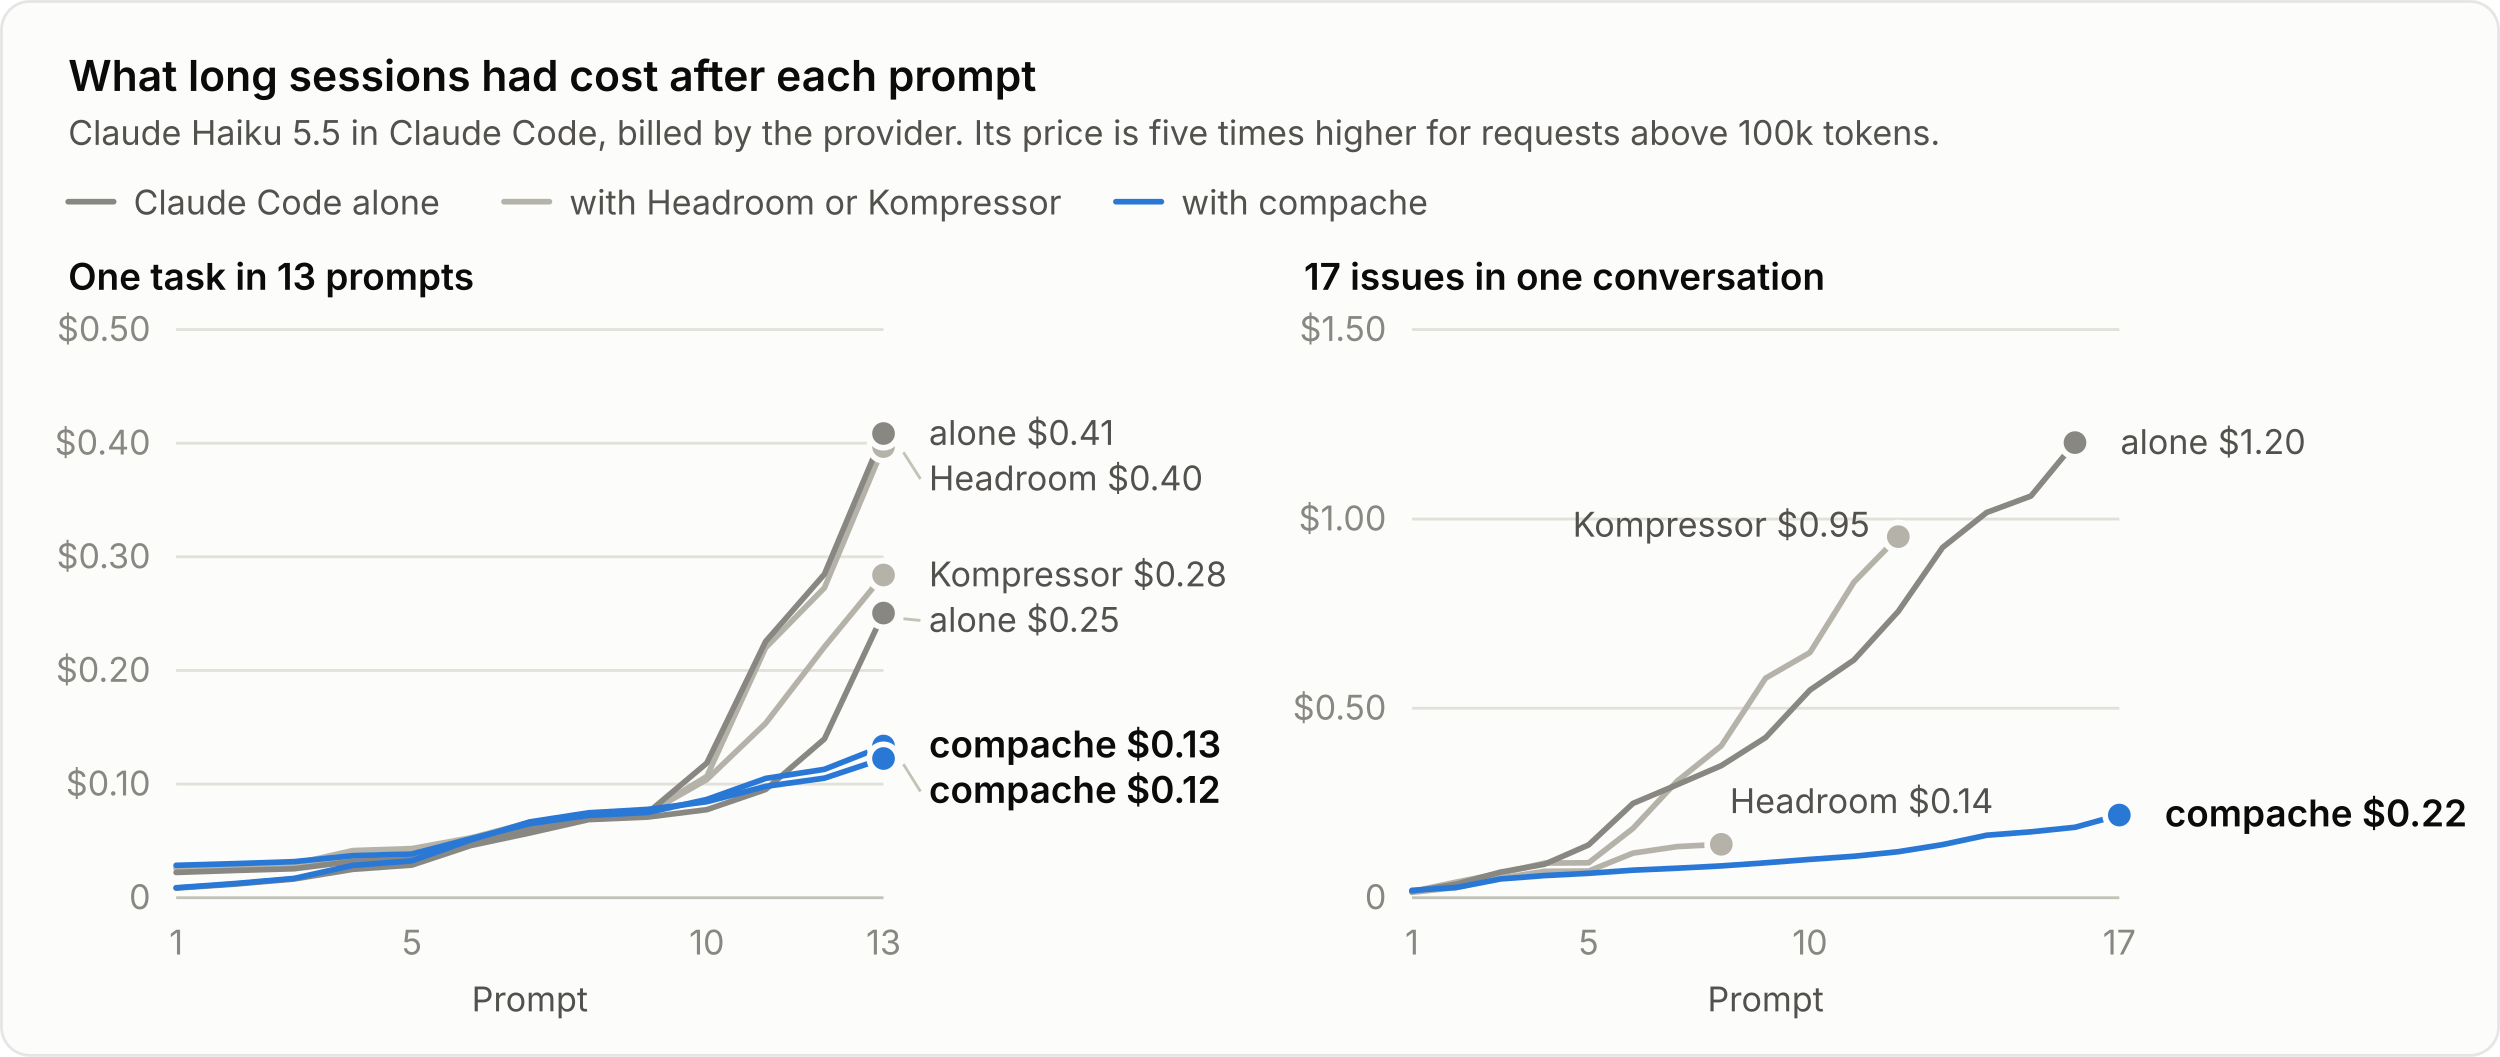
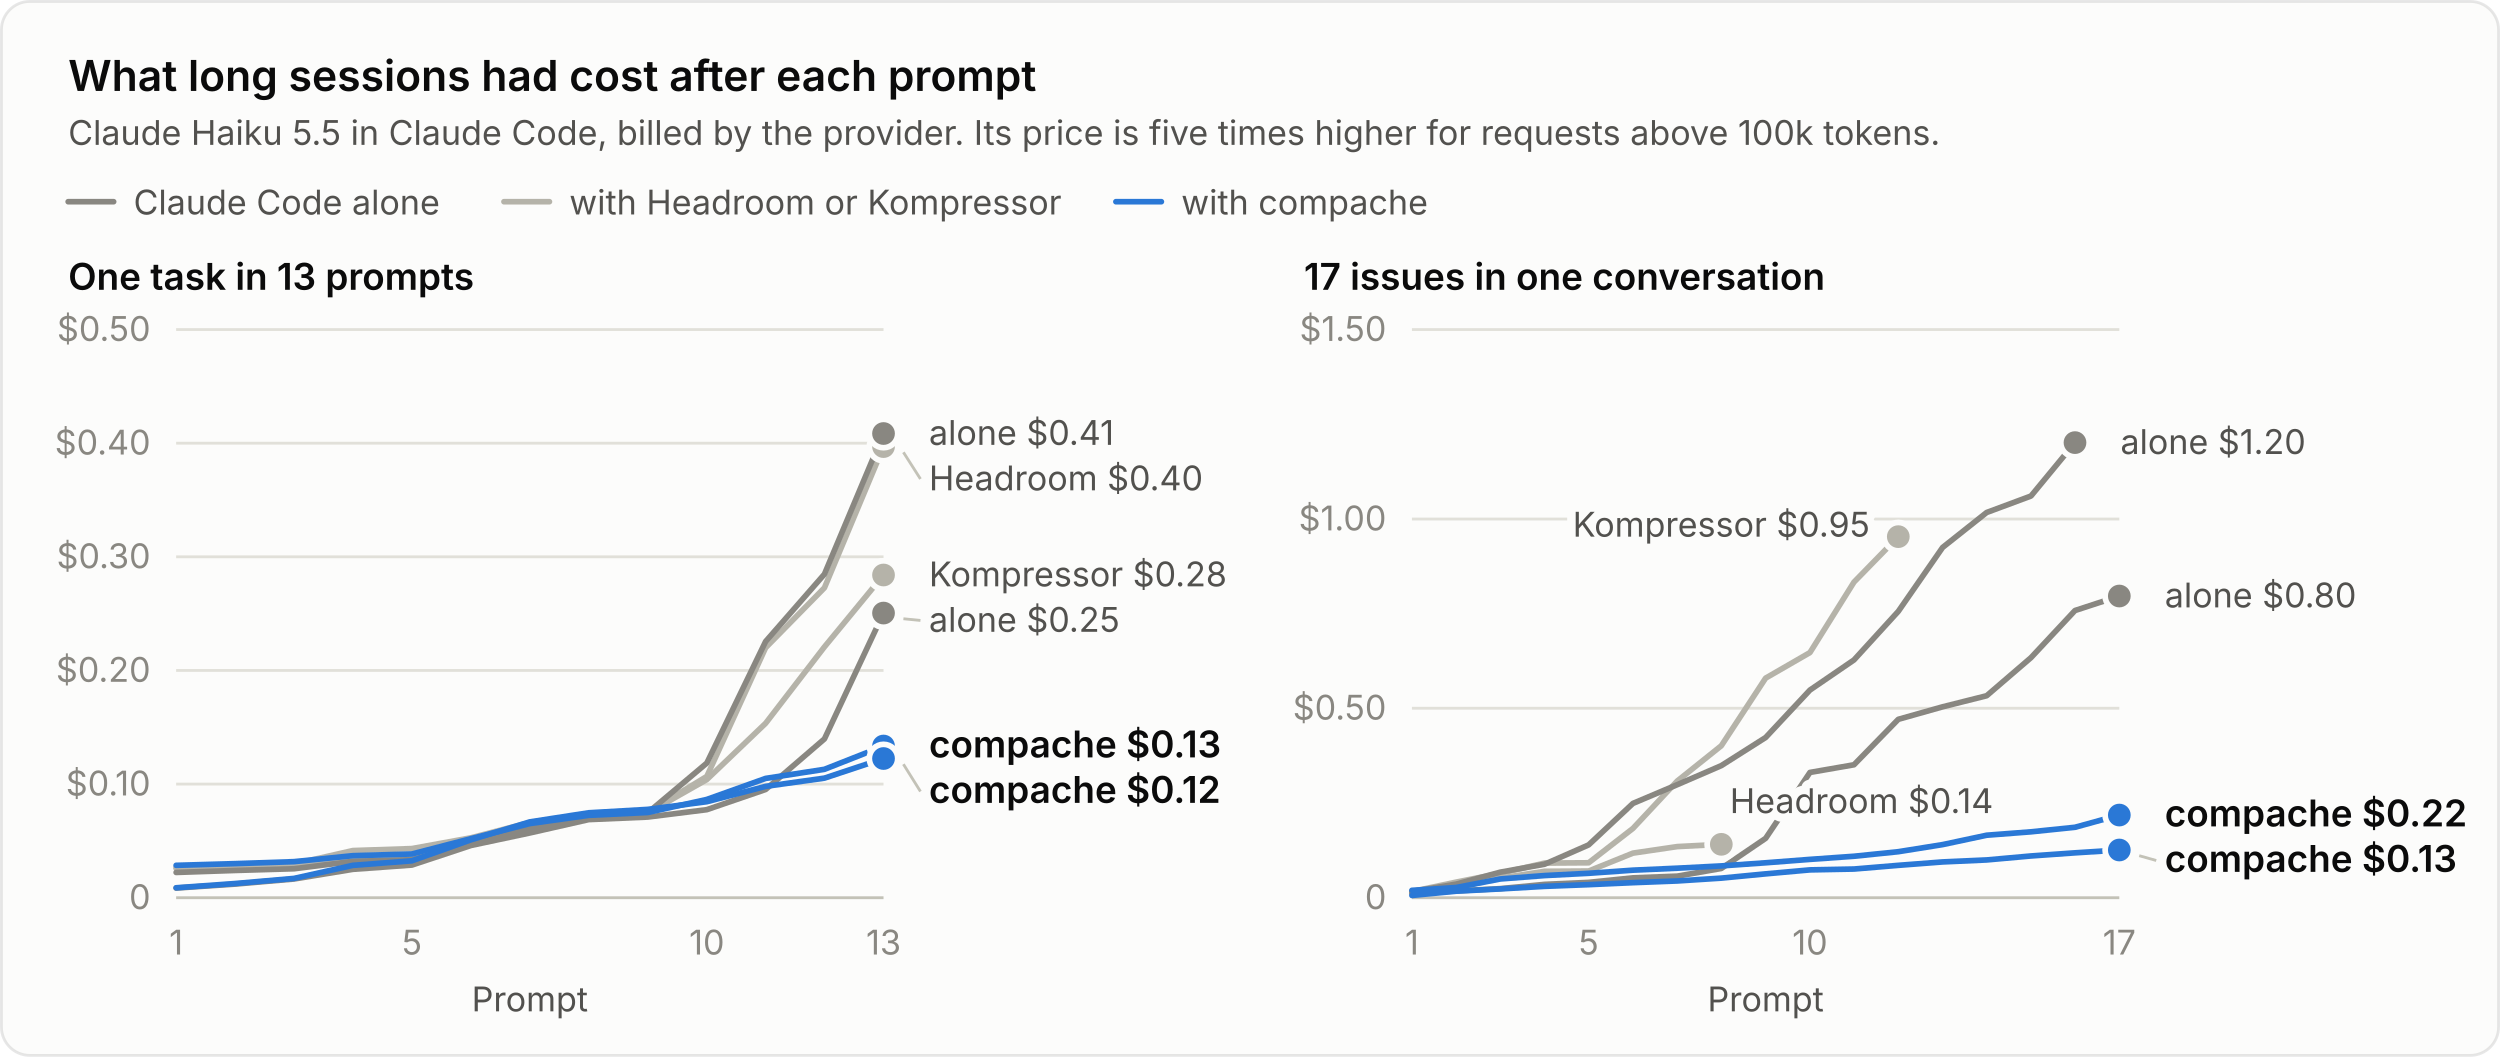
<svg xmlns="http://www.w3.org/2000/svg" width="880" height="372" viewBox="0 0 880 372" role="img" aria-labelledby="t d">
  <style>
text{font-family:system-ui,-apple-system,"Segoe UI",sans-serif;font-size:12px;fill:#0b0b0b}
.surface{fill:#fcfcfb;stroke:rgba(11,11,11,.1)}
.t2{fill:#52514e}.tm{fill:#898781}.b{font-weight:600}.h{font-size:13px;font-weight:600}.big{font-size:15px;font-weight:600}
.grid{stroke:#e1e0d9}.axis{stroke:#c3c2b7}.box{fill:none;stroke:#c3c2b7}
.c{fill:#2a78d6}.cs{stroke:#2a78d6}.n{fill:#898781}.ns{stroke:#898781}.o{fill:#eb6834}.os{stroke:#eb6834}
.cell{fill:#e1e0d9}.ring{stroke:#fcfcfb;stroke-width:2}.line{fill:none;stroke-width:2;stroke-linecap:round;stroke-linejoin:round}
.arc{fill:none;stroke-width:1.75;stroke-linecap:round}
@media (prefers-color-scheme:dark){
text{fill:#f0efec}.surface{fill:#1a1a19;stroke:rgba(255,255,255,.1)}.t2{fill:#c3c2b7}
.grid{stroke:#2c2c2a}.axis{stroke:#383835}.box{stroke:#52514e}
.c{fill:#3987e5}.cs{stroke:#3987e5}.o{fill:#d95926}.os{stroke:#d95926}
.cell{fill:#383835}.ring{stroke:#1a1a19}
}
</style>
  <rect class="surface" x=".5" y=".5" width="879" height="371" rx="10" />
-   <style>.n2s{stroke:#b5b3a9}.n2{fill:#b5b3a9}@media (prefers-color-scheme:dark){.n2s{stroke:#66655f}.n2{fill:#66655f}}</style>
+   <style>.n2s{stroke:#b5b3a9}.n2{fill:#b5b3a9}.over{paint-order:stroke;stroke-width:6;stroke-linejoin:round}@media (prefers-color-scheme:dark){.n2s{stroke:#66655f}.n2{fill:#66655f}}</style>
  <text x="24.0" y="32.0" class="big">What long sessions had cost after each prompt</text>
  <text x="24.0" y="51.0" class="t2">Claude Haiku 5.5 in Claude Code, billed by the provider. Its price is five times higher for requests above 100k tokens.</text>
  <path class="line ns" d="M24,71 h16" />
  <text x="47.0" y="75.5" class="t2">Claude Code alone</text>
  <path class="line n2s" d="M177.4,71 h16" />
  <text x="200.4" y="75.5" class="t2">with Headroom or Kompressor</text>
  <path class="line cs" d="M392.8,71 h16" />
  <text x="415.8" y="75.5" class="t2">with compache</text>
  <text x="24.0" y="102.0" class="h">One task in 13 prompts</text>
  <line class="axis" x1="62.0" x2="311.0" y1="316.0" y2="316.0" />
  <text x="53.0" y="320.0" class="tm" text-anchor="end">0</text>
  <line class="grid" x1="62.0" x2="311.0" y1="276.0" y2="276.0" />
  <text x="53.0" y="280.0" class="tm" text-anchor="end">$0.10</text>
  <line class="grid" x1="62.0" x2="311.0" y1="236.0" y2="236.0" />
  <text x="53.0" y="240.0" class="tm" text-anchor="end">$0.20</text>
  <line class="grid" x1="62.0" x2="311.0" y1="196.0" y2="196.0" />
  <text x="53.0" y="200.0" class="tm" text-anchor="end">$0.30</text>
  <line class="grid" x1="62.0" x2="311.0" y1="156.0" y2="156.0" />
  <text x="53.0" y="160.0" class="tm" text-anchor="end">$0.40</text>
  <line class="grid" x1="62.0" x2="311.0" y1="116.0" y2="116.0" />
  <text x="53.0" y="120.0" class="tm" text-anchor="end">$0.50</text>
  <text x="62.0" y="336.0" class="tm" text-anchor="middle">1</text>
  <text x="145.0" y="336.0" class="tm" text-anchor="middle">5</text>
  <text x="248.8" y="336.0" class="tm" text-anchor="middle">10</text>
  <text x="311.0" y="336.0" class="tm" text-anchor="middle">13</text>
  <text x="186.5" y="356.0" class="t2" text-anchor="middle">Prompt</text>
  <polyline class="line n2s" points="62.0,305.7 82.8,305.1 103.5,304.5 124.2,301.8 145.0,301.2 165.8,295.2 186.5,291.3 207.2,286.8 228.0,285.9 248.8,273.3 269.5,228.0 290.2,206.9 311.0,157.2" />
  <polyline class="line n2s" points="62.0,305.3 82.8,304.7 103.5,304.1 124.2,299.4 145.0,298.7 165.8,294.9 186.5,289.5 207.2,288.0 228.0,286.2 248.8,274.4 269.5,254.6 290.2,227.7 311.0,202.4" />
  <polyline class="line ns" points="62.0,307.1 82.8,306.4 103.5,305.8 124.2,303.2 145.0,302.6 165.8,297.0 186.5,291.7 207.2,287.1 228.0,286.1 248.8,268.6 269.5,225.8 290.2,202.1 311.0,152.6" />
  <polyline class="line ns" points="62.0,312.6 82.8,311.2 103.5,309.4 124.2,306.0 145.0,304.5 165.8,297.6 186.5,293.2 207.2,288.5 228.0,287.6 248.8,285.0 269.5,277.9 290.2,260.1 311.0,215.8" />
  <polyline class="line cs" points="62.0,304.6 82.8,304.0 103.5,303.3 124.2,301.2 145.0,300.6 165.8,295.2 186.5,289.9 207.2,287.0 228.0,286.0 248.8,281.4 269.5,274.0 290.2,270.8 311.0,262.6" />
  <polyline class="line cs" points="62.0,312.5 82.8,311.0 103.5,309.2 124.2,304.6 145.0,303.0 165.8,295.6 186.5,289.3 207.2,286.1 228.0,284.9 248.8,282.2 269.5,276.8 290.2,273.9 311.0,267.0" />
  <circle class="n2 ring" cx="311.0" cy="157.2" r="5" />
  <circle class="n2 ring" cx="311.0" cy="202.4" r="5" />
  <circle class="n ring" cx="311.0" cy="152.6" r="5" />
  <circle class="n ring" cx="311.0" cy="215.8" r="5" />
  <circle class="c ring" cx="311.0" cy="262.6" r="5" />
  <circle class="c ring" cx="311.0" cy="267.0" r="5" />
  <text x="327.0" y="156.6" class="t2">alone $0.41</text>
  <line class="axis" x1="318.0" y1="159.2" x2="324.0" y2="168.6" />
  <text x="327.0" y="172.6" class="t2">Headroom $0.40</text>
  <text x="327.0" y="206.4" class="t2">Kompressor $0.28</text>
  <line class="axis" x1="318.0" y1="217.8" x2="324.0" y2="218.4" />
  <text x="327.0" y="222.4" class="t2">alone $0.25</text>
  <text x="327.0" y="266.6" class="h">compache $0.13</text>
  <line class="axis" x1="318.0" y1="269.0" x2="324.0" y2="278.6" />
  <text x="327.0" y="282.6" class="h">compache $0.12</text>
  <text x="459.0" y="102.0" class="h">17 issues in one conversation</text>
  <line class="axis" x1="497.0" x2="746.0" y1="316.0" y2="316.0" />
  <text x="488.0" y="320.0" class="tm" text-anchor="end">0</text>
  <line class="grid" x1="497.0" x2="746.0" y1="249.3" y2="249.3" />
  <text x="488.0" y="253.3" class="tm" text-anchor="end">$0.50</text>
  <line class="grid" x1="497.0" x2="746.0" y1="182.7" y2="182.7" />
  <text x="488.0" y="186.7" class="tm" text-anchor="end">$1.00</text>
  <line class="grid" x1="497.0" x2="746.0" y1="116.0" y2="116.0" />
  <text x="488.0" y="120.0" class="tm" text-anchor="end">$1.50</text>
  <text x="497.0" y="336.0" class="tm" text-anchor="middle">1</text>
  <text x="559.2" y="336.0" class="tm" text-anchor="middle">5</text>
  <text x="637.1" y="336.0" class="tm" text-anchor="middle">10</text>
  <text x="746.0" y="336.0" class="tm" text-anchor="middle">17</text>
  <text x="621.5" y="356.0" class="t2" text-anchor="middle">Prompt</text>
  <polyline class="line n2s" points="497.0,314.1 512.6,312.4 528.1,309.1 543.7,306.7 559.2,306.6 574.8,300.3 590.4,298.0 605.9,297.2" />
  <polyline class="line n2s" points="497.0,313.8 512.6,310.5 528.1,307.4 543.7,303.8 559.2,303.7 574.8,291.6 590.4,274.9 605.9,262.5 621.5,238.7 637.1,229.7 652.6,204.9 668.2,188.9" />
  <polyline class="line ns" points="497.0,313.8 512.6,311.2 528.1,307.0 543.7,304.2 559.2,297.4 574.8,282.8 590.4,276.2 605.9,269.5 621.5,259.6 637.1,242.9 652.6,232.3 668.2,215.2 683.8,192.7 699.3,180.4 714.9,174.6 730.4,155.8" />
+   <polyline class="line ns" points="497.0,314.5 512.6,313.6 528.1,312.8 543.7,311.3 559.2,310.6 574.8,309.0 590.4,308.4 605.9,305.7 621.5,295.1 637.1,271.9 652.6,269.2 668.2,253.2 683.8,248.8 699.3,244.9 714.9,231.5 730.4,214.9 746.0,209.8" />
  <polyline class="line cs" points="497.0,313.4 512.6,312.4 528.1,309.4 543.7,308.2 559.2,307.4 574.8,306.3 590.4,305.6 605.9,304.8 621.5,303.7 637.1,302.5 652.6,301.4 668.2,299.8 683.8,297.3 699.3,294.0 714.9,292.8 730.4,291.2 746.0,286.9" />
+   <polyline class="line cs" points="497.0,315.2 512.6,313.7 528.1,312.9 543.7,312.0 559.2,311.4 574.8,310.7 590.4,310.1 605.9,309.1 621.5,307.6 637.1,306.2 652.6,305.9 668.2,304.6 683.8,303.4 699.3,302.7 714.9,301.3 730.4,300.2 746.0,299.2" />
  <circle class="n2 ring" cx="605.9" cy="297.2" r="5" />
  <circle class="n2 ring" cx="668.2" cy="188.9" r="5" />
  <circle class="n ring" cx="730.4" cy="155.8" r="5" />
+   <circle class="n ring" cx="746.0" cy="209.8" r="5" />
  <circle class="c ring" cx="746.0" cy="286.9" r="5" />
+   <circle class="c ring" cx="746.0" cy="299.2" r="5" />
  <text x="746.4" y="159.8" class="t2">alone $1.20</text>
-   <text x="658.2" y="188.9" class="t2" text-anchor="end">Kompressor $0.95</text>
+   <text x="658.2" y="188.9" class="t2 ring over" text-anchor="end">Kompressor $0.95</text>
+   <text x="762.0" y="213.8" class="t2">alone $0.80</text>
  <text x="762.0" y="290.9" class="h">compache $0.22</text>
-   <text x="608.9" y="286.2" class="t2">Headroom $0.14</text>
+   <text x="608.9" y="286.2" class="t2 ring over">Headroom $0.14</text>
+   <line class="axis" x1="753.0" y1="301.2" x2="759.0" y2="302.9" />
+   <text x="762.0" y="306.9" class="h">compache $0.13</text>
</svg>
